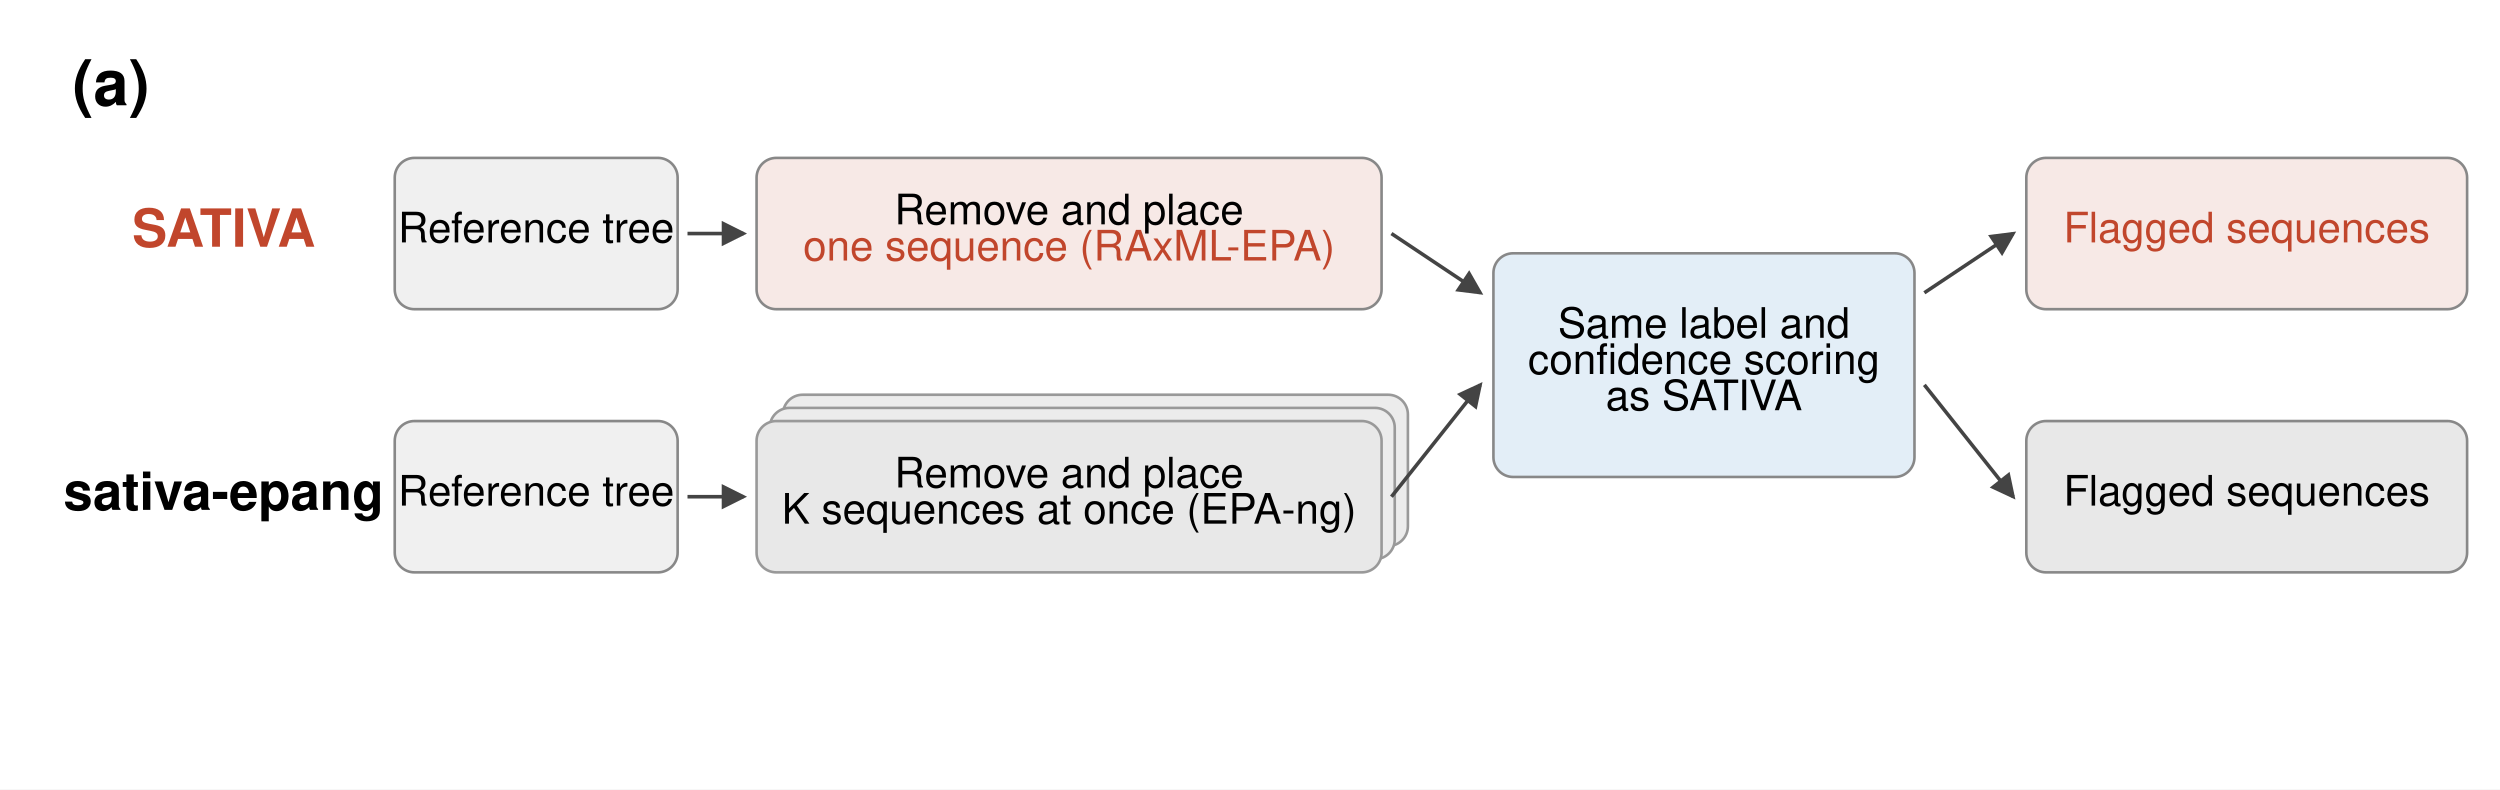
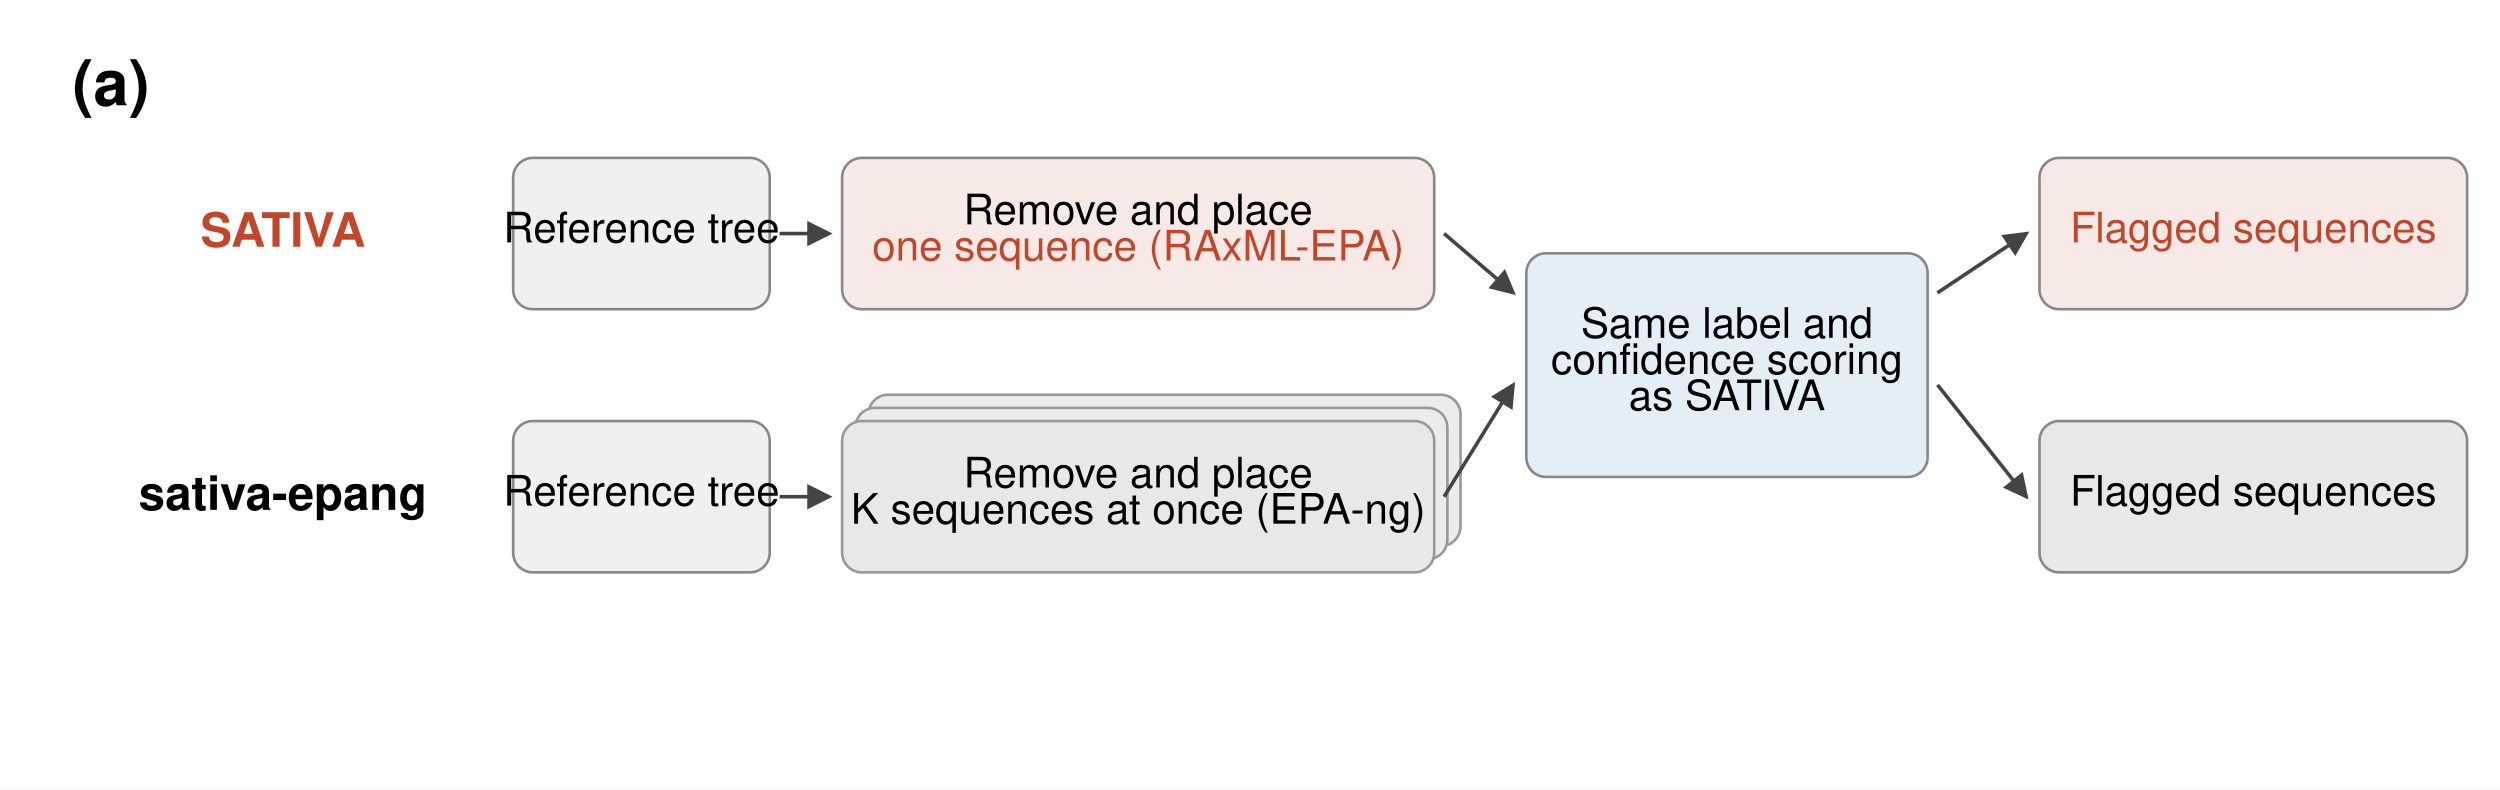
<svg xmlns="http://www.w3.org/2000/svg" width="760" height="240" viewBox="0 0 760 240" font-family="Helvetica,Arial,sans-serif">
  <rect width="760" height="240" fill="#fff" />
  <defs>
    <marker id="head" markerWidth="7" markerHeight="7" refX="6" refY="3.5" orient="auto">
      <path d="M0,0 L7,3.5 L0,7 z" fill="#444" />
    </marker>
  </defs>
  <text x="22.0" y="32.0" font-size="19.2" fill="#000" font-weight="bold" text-anchor="start">(a)</text>
-   <text x="68.0" y="75.0" font-size="16.0" fill="#c1462c" font-weight="bold" text-anchor="middle">SATIVA</text>
-   <text x="68.0" y="155.0" font-size="16.0" fill="#000000" font-weight="bold" text-anchor="middle">sativa-epang</text>
-   <rect x="120" y="48" width="86" height="46" rx="6" fill="#f0f0f0" stroke="#888" stroke-width="0.8" />
-   <text x="163.0" y="73.7" font-size="12.8" fill="#000" font-weight="normal" text-anchor="middle">Reference tree</text>
-   <rect x="120" y="128" width="86" height="46" rx="6" fill="#f0f0f0" stroke="#888" stroke-width="0.8" />
-   <text x="163.0" y="153.7" font-size="12.8" fill="#000" font-weight="normal" text-anchor="middle">Reference tree</text>
-   <rect x="230" y="48" width="190" height="46" rx="6" fill="#f7e9e6" stroke="#888" stroke-width="0.8" />
-   <text x="325.0" y="68.2" font-size="12.8" fill="#000" font-weight="normal" text-anchor="middle">Remove and place</text>
-   <text x="325.0" y="79.2" font-size="12.8" fill="#c1462c" font-weight="normal" text-anchor="middle">one sequence (RAxML-EPA)</text>
-   <rect x="238" y="120" width="190" height="46" rx="6" fill="#ececec" stroke="#999" stroke-width="0.8" />
-   <rect x="234" y="124" width="190" height="46" rx="6" fill="#ececec" stroke="#999" stroke-width="0.8" />
-   <rect x="230" y="128" width="190" height="46" rx="6" fill="#e8e8e8" stroke="#999" stroke-width="0.8" />
-   <text x="325.0" y="148.2" font-size="12.8" fill="#000" font-weight="normal" text-anchor="middle">Remove and place</text>
-   <text x="325.0" y="159.2" font-size="12.8" fill="#000000" font-weight="normal" text-anchor="middle">K sequences at once (EPA-ng)</text>
-   <rect x="454" y="77.0" width="128" height="68" rx="6" fill="#e3eef7" stroke="#888" stroke-width="0.8" />
-   <text x="518.0" y="102.7" font-size="12.8" fill="#000" font-weight="normal" text-anchor="middle">Same label and</text>
-   <text x="518.0" y="113.7" font-size="12.8" fill="#000" font-weight="normal" text-anchor="middle">confidence scoring</text>
-   <text x="518.0" y="124.7" font-size="12.8" fill="#000" font-weight="normal" text-anchor="middle">as SATIVA</text>
-   <rect x="616" y="48" width="134" height="46" rx="6" fill="#f7e9e6" stroke="#888" stroke-width="0.8" />
-   <text x="683.0" y="73.7" font-size="12.8" fill="#c1462c" font-weight="normal" text-anchor="middle">Flagged sequences</text>
-   <rect x="616" y="128" width="134" height="46" rx="6" fill="#e8e8e8" stroke="#888" stroke-width="0.8" />
-   <text x="683.0" y="153.7" font-size="12.8" fill="#000000" font-weight="normal" text-anchor="middle">Flagged sequences</text>
-   <line x1="209.0" y1="71.0" x2="226.0" y2="71.0" stroke="#444" stroke-width="1.1" marker-end="url(#head)" />
-   <line x1="423.0" y1="71.0" x2="450.0" y2="89.0" stroke="#444" stroke-width="1.1" marker-end="url(#head)" />
-   <line x1="585.0" y1="89.0" x2="612.0" y2="71.0" stroke="#444" stroke-width="1.1" marker-end="url(#head)" />
-   <line x1="209.0" y1="151.0" x2="226.0" y2="151.0" stroke="#444" stroke-width="1.1" marker-end="url(#head)" />
-   <line x1="423.0" y1="151.0" x2="450.0" y2="117.0" stroke="#444" stroke-width="1.1" marker-end="url(#head)" />
-   <line x1="585.0" y1="117.0" x2="612.0" y2="151.0" stroke="#444" stroke-width="1.1" marker-end="url(#head)" />
+   <text x="86.0" y="75.0" font-size="14.4" fill="#c1462c" font-weight="bold" text-anchor="middle">SATIVA</text>
+   <text x="86.0" y="155.0" font-size="14.4" fill="#000000" font-weight="bold" text-anchor="middle">sativa-epang</text>
+   <rect x="156" y="48" width="78" height="46" rx="6" fill="#f0f0f0" stroke="#888" stroke-width="0.8" />
+   <text x="195.0" y="73.7" font-size="12.8" fill="#000" font-weight="normal" text-anchor="middle">Reference tree</text>
+   <rect x="156" y="128" width="78" height="46" rx="6" fill="#f0f0f0" stroke="#888" stroke-width="0.8" />
+   <text x="195.0" y="153.7" font-size="12.8" fill="#000" font-weight="normal" text-anchor="middle">Reference tree</text>
+   <rect x="256" y="48" width="180" height="46" rx="6" fill="#f7e9e6" stroke="#888" stroke-width="0.8" />
+   <text x="346.0" y="68.2" font-size="12.8" fill="#000" font-weight="normal" text-anchor="middle">Remove and place</text>
+   <text x="346.0" y="79.2" font-size="12.8" fill="#c1462c" font-weight="normal" text-anchor="middle">one sequence (RAxML-EPA)</text>
+   <rect x="264" y="120" width="180" height="46" rx="6" fill="#ececec" stroke="#999" stroke-width="0.8" />
+   <rect x="260" y="124" width="180" height="46" rx="6" fill="#ececec" stroke="#999" stroke-width="0.8" />
+   <rect x="256" y="128" width="180" height="46" rx="6" fill="#e8e8e8" stroke="#999" stroke-width="0.8" />
+   <text x="346.0" y="148.2" font-size="12.8" fill="#000" font-weight="normal" text-anchor="middle">Remove and place</text>
+   <text x="346.0" y="159.2" font-size="12.8" fill="#000000" font-weight="normal" text-anchor="middle">K sequences at once (EPA-ng)</text>
+   <rect x="464" y="77.0" width="122" height="68" rx="6" fill="#e3eef7" stroke="#888" stroke-width="0.8" />
+   <text x="525.0" y="102.7" font-size="12.8" fill="#000" font-weight="normal" text-anchor="middle">Same label and</text>
+   <text x="525.0" y="113.7" font-size="12.8" fill="#000" font-weight="normal" text-anchor="middle">confidence scoring</text>
+   <text x="525.0" y="124.7" font-size="12.8" fill="#000" font-weight="normal" text-anchor="middle">as SATIVA</text>
+   <rect x="620" y="48" width="130" height="46" rx="6" fill="#f7e9e6" stroke="#888" stroke-width="0.8" />
+   <text x="685.0" y="73.7" font-size="12.8" fill="#c1462c" font-weight="normal" text-anchor="middle">Flagged sequences</text>
+   <rect x="620" y="128" width="130" height="46" rx="6" fill="#e8e8e8" stroke="#888" stroke-width="0.8" />
+   <text x="685.0" y="153.7" font-size="12.8" fill="#000000" font-weight="normal" text-anchor="middle">Flagged sequences</text>
+   <line x1="237.0" y1="71.0" x2="252.0" y2="71.0" stroke="#444" stroke-width="1.1" marker-end="url(#head)" />
+   <line x1="439.0" y1="71.0" x2="460.0" y2="89.0" stroke="#444" stroke-width="1.1" marker-end="url(#head)" />
+   <line x1="589.0" y1="89.0" x2="616.0" y2="71.0" stroke="#444" stroke-width="1.1" marker-end="url(#head)" />
+   <line x1="237.0" y1="151.0" x2="252.0" y2="151.0" stroke="#444" stroke-width="1.1" marker-end="url(#head)" />
+   <line x1="439.0" y1="151.0" x2="460.0" y2="117.0" stroke="#444" stroke-width="1.1" marker-end="url(#head)" />
+   <line x1="589.0" y1="117.0" x2="616.0" y2="151.0" stroke="#444" stroke-width="1.1" marker-end="url(#head)" />
</svg>
